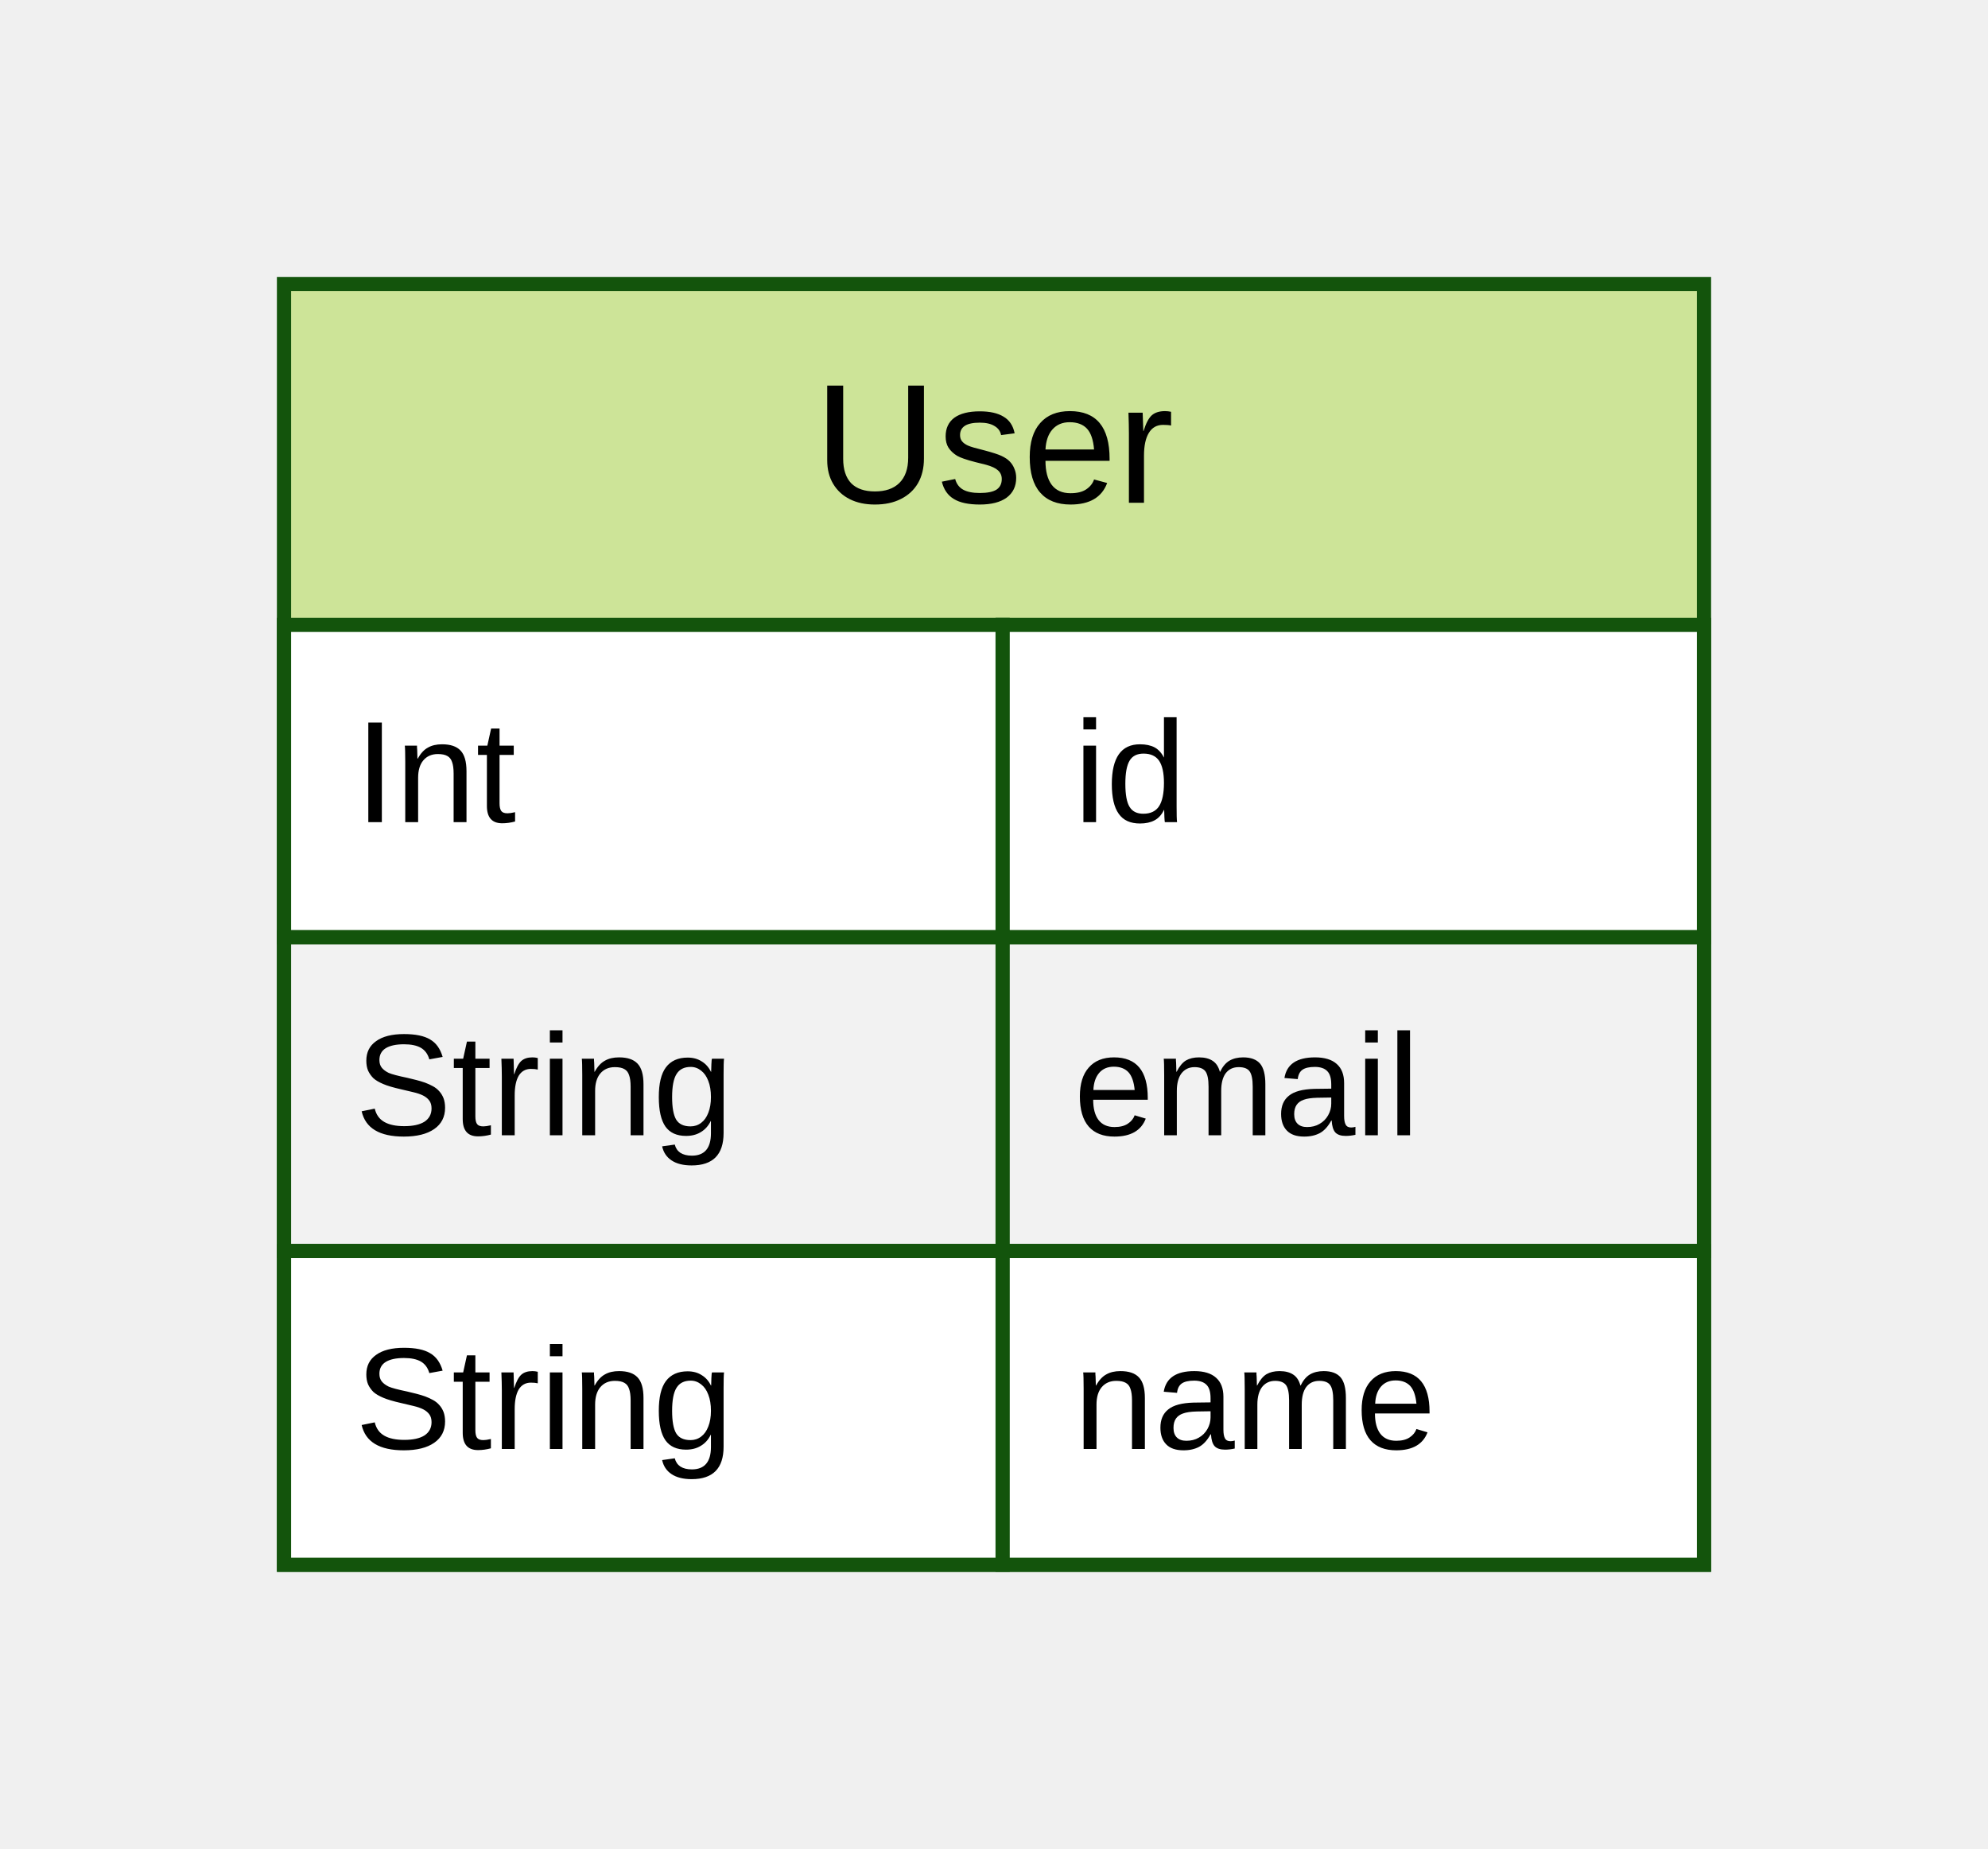
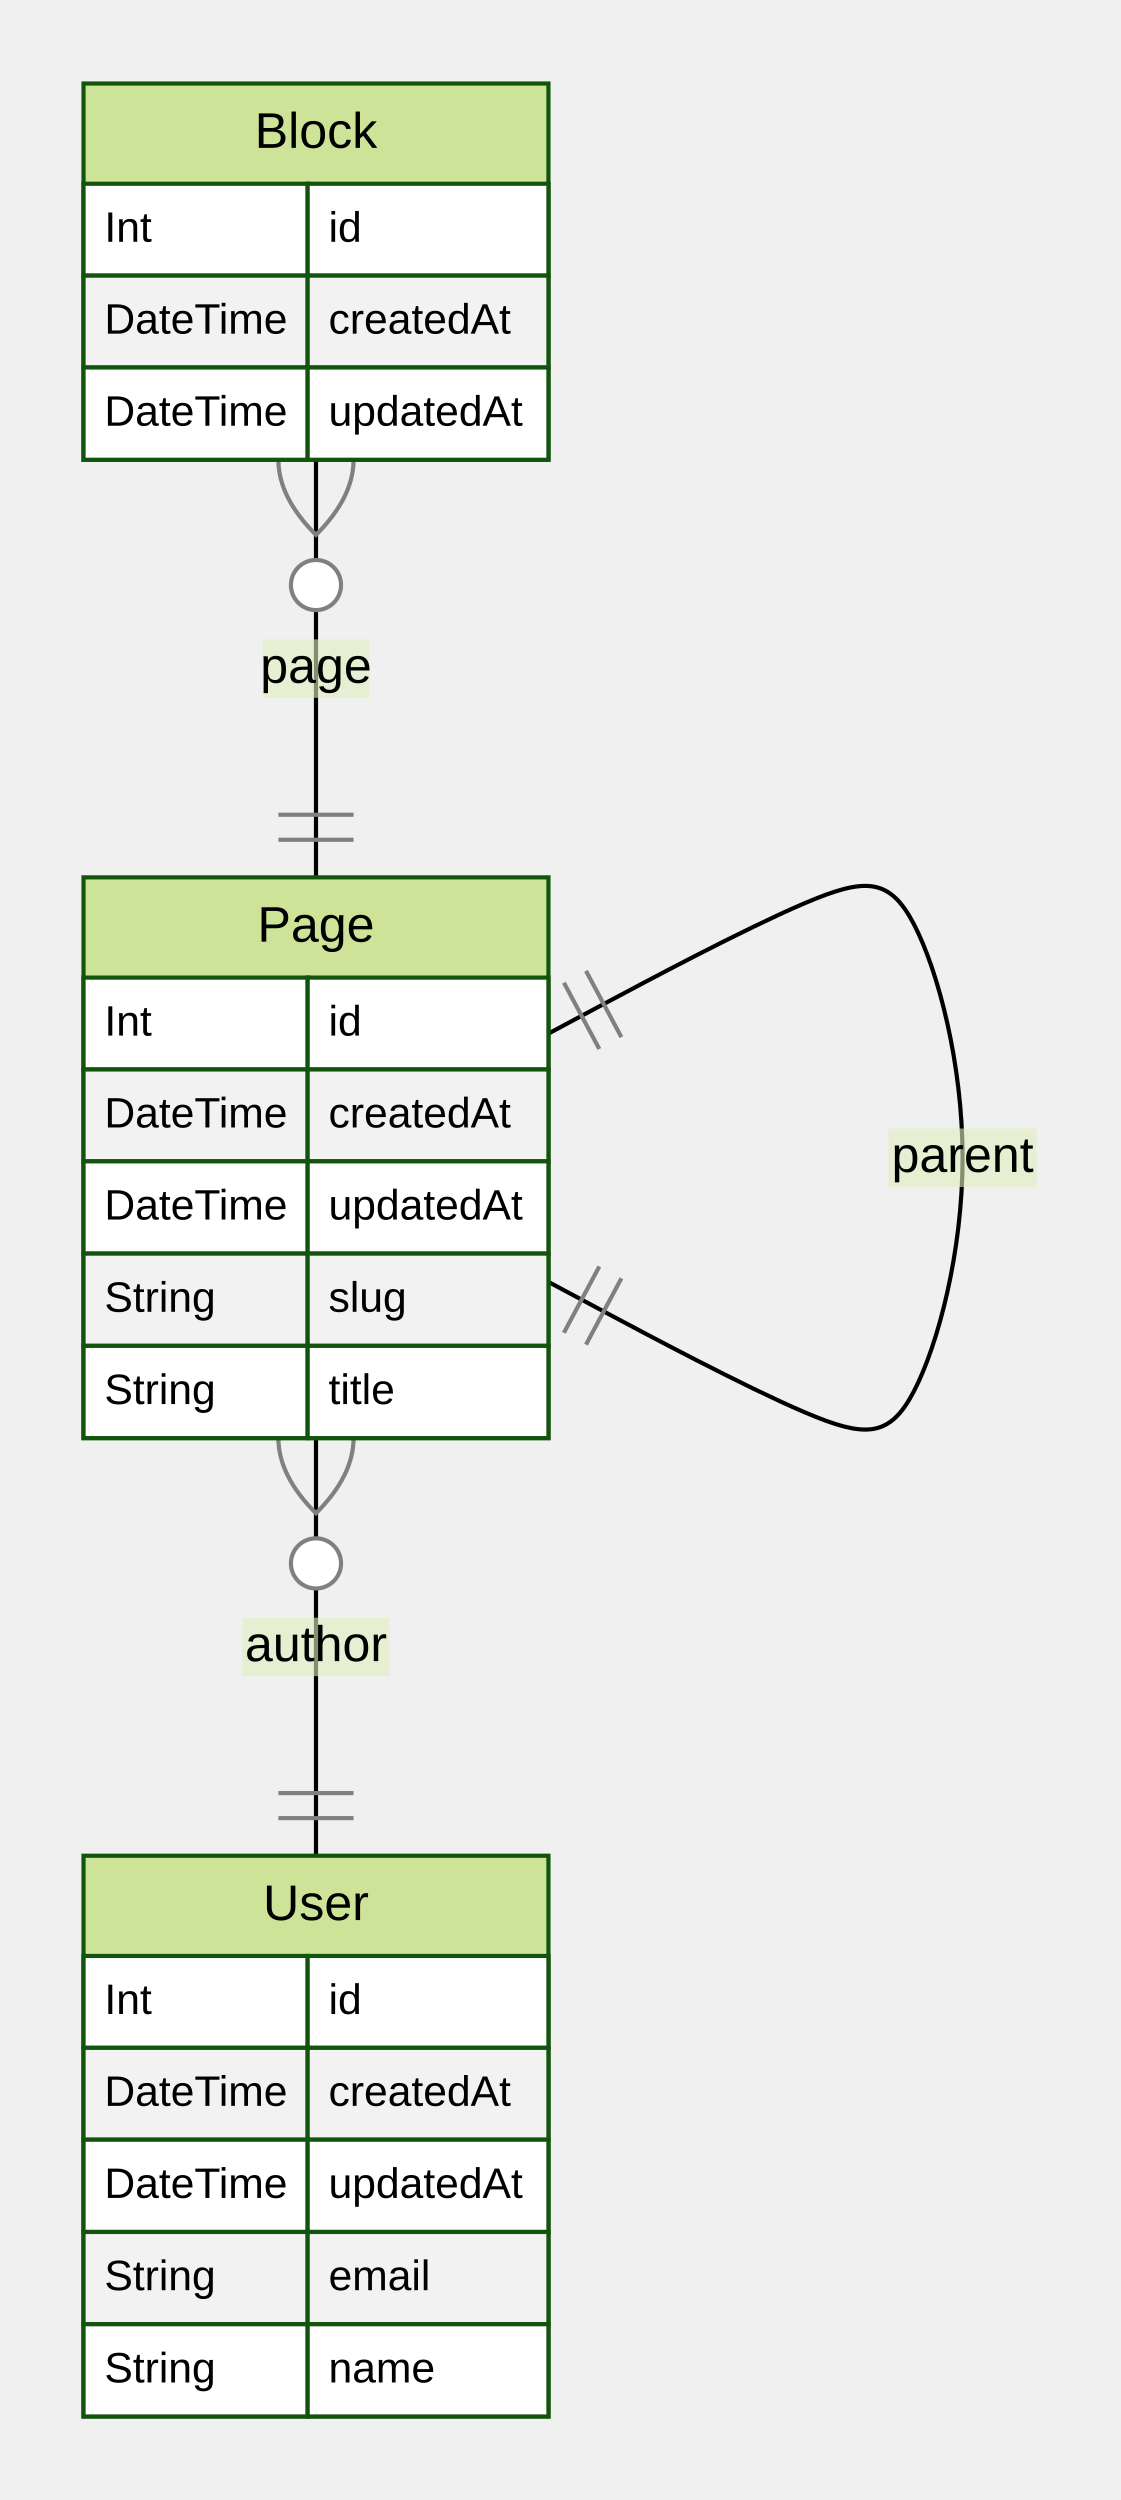
- <svg xmlns="http://www.w3.org/2000/svg" id="mermaid-0" width="100%" height="130.184" style="max-width: 140px; background-color: white;" viewBox="0 0 140 130.184">
+ <svg xmlns="http://www.w3.org/2000/svg" id="mermaid-0" width="100%" height="598.643" style="max-width: 268.253px; background-color: white;" viewBox="0 0 268.253 598.643">
  <style>#mermaid-0 {font-family:"trebuchet ms",verdana,arial,sans-serif;font-size:16px;fill:#000000;}#mermaid-0 .error-icon{fill:#552222;}#mermaid-0 .error-text{fill:#552222;stroke:#552222;}#mermaid-0 .edge-thickness-normal{stroke-width:2px;}#mermaid-0 .edge-thickness-thick{stroke-width:3.5px;}#mermaid-0 .edge-pattern-solid{stroke-dasharray:0;}#mermaid-0 .edge-pattern-dashed{stroke-dasharray:3;}#mermaid-0 .edge-pattern-dotted{stroke-dasharray:2;}#mermaid-0 .marker{fill:#000000;stroke:#000000;}#mermaid-0 .marker.cross{stroke:#000000;}#mermaid-0 svg{font-family:"trebuchet ms",verdana,arial,sans-serif;font-size:16px;}#mermaid-0 .entityBox{fill:#cde498;stroke:#13540c;}#mermaid-0 .attributeBoxOdd{fill:#ffffff;stroke:#13540c;}#mermaid-0 .attributeBoxEven{fill:#f2f2f2;stroke:#13540c;}#mermaid-0 .relationshipLabelBox{fill:hsl(78.158, 58.462%, 84.51%);opacity:0.7;background-color:hsl(78.158, 58.462%, 84.51%);}#mermaid-0 .relationshipLabelBox rect{opacity:0.5;}#mermaid-0 .relationshipLine{stroke:#000000;}#mermaid-0 :root{--mermaid-font-family:"trebuchet ms",verdana,arial,sans-serif;}</style>
  <g />
  <defs>
    <marker id="ONLY_ONE_START" refX="0" refY="9" markerWidth="18" markerHeight="18" orient="auto">
      <path stroke="gray" fill="none" d="M9,0 L9,18 M15,0 L15,18" />
    </marker>
  </defs>
  <defs>
    <marker id="ONLY_ONE_END" refX="18" refY="9" markerWidth="18" markerHeight="18" orient="auto">
      <path stroke="gray" fill="none" d="M3,0 L3,18 M9,0 L9,18" />
    </marker>
  </defs>
  <defs>
    <marker id="ZERO_OR_ONE_START" refX="0" refY="9" markerWidth="30" markerHeight="18" orient="auto">
      <circle stroke="gray" fill="white" cx="21" cy="9" r="6" />
      <path stroke="gray" fill="none" d="M9,0 L9,18" />
    </marker>
  </defs>
  <defs>
    <marker id="ZERO_OR_ONE_END" refX="30" refY="9" markerWidth="30" markerHeight="18" orient="auto">
      <circle stroke="gray" fill="white" cx="9" cy="9" r="6" />
      <path stroke="gray" fill="none" d="M21,0 L21,18" />
    </marker>
  </defs>
  <defs>
    <marker id="ONE_OR_MORE_START" refX="18" refY="18" markerWidth="45" markerHeight="36" orient="auto">
      <path stroke="gray" fill="none" d="M0,18 Q 18,0 36,18 Q 18,36 0,18 M42,9 L42,27" />
    </marker>
  </defs>
  <defs>
    <marker id="ONE_OR_MORE_END" refX="27" refY="18" markerWidth="45" markerHeight="36" orient="auto">
      <path stroke="gray" fill="none" d="M3,9 L3,27 M9,18 Q27,0 45,18 Q27,36 9,18" />
    </marker>
  </defs>
  <defs>
    <marker id="ZERO_OR_MORE_START" refX="18" refY="18" markerWidth="57" markerHeight="36" orient="auto">
      <circle stroke="gray" fill="white" cx="48" cy="18" r="6" />
      <path stroke="gray" fill="none" d="M0,18 Q18,0 36,18 Q18,36 0,18" />
    </marker>
  </defs>
  <defs>
    <marker id="ZERO_OR_MORE_END" refX="39" refY="18" markerWidth="57" markerHeight="36" orient="auto">
      <circle stroke="gray" fill="white" cx="9" cy="18" r="6" />
      <path stroke="gray" fill="none" d="M21,18 Q39,0 57,18 Q39,36 21,18" />
    </marker>
  </defs>
-   <g id="User" transform="translate(20,20 )">
-     <rect class="er entityBox" fill="honeydew" fill-opacity="100%" stroke="gray" x="0" y="0" width="100" height="90.184" />
-     <text class="er entityLabel" id="entity-User" x="0" y="0" dominant-baseline="middle" text-anchor="middle" style="font-family: &quot;trebuchet ms&quot;, verdana, arial, sans-serif;; font-size: 12px" transform="translate(50,12)">User</text>
-     <rect class="er attributeBoxOdd" fill="honeydew" fill-opacity="100%" stroke="gray" x="0" y="24" width="50.609" height="22" />
+   <path class="er relationshipLine" d="M75.664,110.092L75.664,118.425C75.664,126.758,75.664,143.425,75.664,160.092C75.664,176.758,75.664,193.425,75.664,201.758L75.664,210.092" stroke="gray" fill="none" marker-end="url(#ONLY_ONE_END)" marker-start="url(#ZERO_OR_MORE_START)" />
+   <path class="er relationshipLine" d="M75.664,344.367L75.664,352.701C75.664,361.034,75.664,377.701,75.664,394.367C75.664,411.034,75.664,427.701,75.664,436.034L75.664,444.367" stroke="gray" fill="none" marker-end="url(#ONLY_ONE_END)" marker-start="url(#ZERO_OR_MORE_START)" />
+   <path class="er relationshipLine" d="M131.328,247.49L142.995,241.257C154.661,235.024,177.995,222.558,192.578,216.325C207.161,210.092,212.995,210.092,218.828,221.281C224.661,232.471,230.495,254.85,230.495,277.229C230.495,299.609,224.661,321.988,218.828,333.178C212.995,344.367,207.161,344.367,192.578,338.134C177.995,331.901,154.661,319.435,142.995,313.202L131.328,306.969" stroke="gray" fill="none" marker-end="url(#ONLY_ONE_END)" marker-start="url(#ONLY_ONE_START)" />
+   <g id="User" transform="translate(20,444.3672 )">
+     <rect class="er entityBox" fill="honeydew" fill-opacity="100%" stroke="gray" x="0" y="0" width="111.328" height="134.275" />
+     <text class="er entityLabel" id="entity-User" x="0" y="0" dominant-baseline="middle" text-anchor="middle" style="font-family: &quot;trebuchet ms&quot;, verdana, arial, sans-serif;; font-size: 12px" transform="translate(55.66406,12)">User</text>
+     <rect class="er attributeBoxOdd" fill="honeydew" fill-opacity="100%" stroke="gray" x="0" y="24" width="53.672" height="22" />
    <text class="er entityLabel" id="entity-User-attr-1-type" x="0" y="0" dominant-baseline="middle" text-anchor="left" style="font-family: &quot;trebuchet ms&quot;, verdana, arial, sans-serif;; font-size: 10.2px" transform="translate(5,35)">Int</text>
-     <rect class="er attributeBoxOdd" fill="honeydew" fill-opacity="100%" stroke="gray" x="50.609" y="24" width="49.391" height="22" />
-     <text class="er entityLabel" id="entity-User-attr-1-name" x="0" y="0" dominant-baseline="middle" text-anchor="left" style="font-family: &quot;trebuchet ms&quot;, verdana, arial, sans-serif;; font-size: 10.2px" transform="translate(55.60938,35)">id</text>
-     <rect class="er attributeBoxEven" fill="honeydew" fill-opacity="100%" stroke="gray" x="0" y="46" width="50.609" height="22.092" />
-     <text class="er entityLabel" id="entity-User-attr-2-type" x="0" y="0" dominant-baseline="middle" text-anchor="left" style="font-family: &quot;trebuchet ms&quot;, verdana, arial, sans-serif;; font-size: 10.2px" transform="translate(5,57.0459)">String</text>
-     <rect class="er attributeBoxEven" fill="honeydew" fill-opacity="100%" stroke="gray" x="50.609" y="46" width="49.391" height="22.092" />
-     <text class="er entityLabel" id="entity-User-attr-2-name" x="0" y="0" dominant-baseline="middle" text-anchor="left" style="font-family: &quot;trebuchet ms&quot;, verdana, arial, sans-serif;; font-size: 10.2px" transform="translate(55.60938,57.0459)">email</text>
-     <rect class="er attributeBoxOdd" fill="honeydew" fill-opacity="100%" stroke="gray" x="0" y="68.092" width="50.609" height="22.092" />
-     <text class="er entityLabel" id="entity-User-attr-3-type" x="0" y="0" dominant-baseline="middle" text-anchor="left" style="font-family: &quot;trebuchet ms&quot;, verdana, arial, sans-serif;; font-size: 10.2px" transform="translate(5,79.1377)">String</text>
-     <rect class="er attributeBoxOdd" fill="honeydew" fill-opacity="100%" stroke="gray" x="50.609" y="68.092" width="49.391" height="22.092" />
-     <text class="er entityLabel" id="entity-User-attr-3-name" x="0" y="0" dominant-baseline="middle" text-anchor="left" style="font-family: &quot;trebuchet ms&quot;, verdana, arial, sans-serif;; font-size: 10.2px" transform="translate(55.60938,79.1377)">name</text>
+     <rect class="er attributeBoxOdd" fill="honeydew" fill-opacity="100%" stroke="gray" x="53.672" y="24" width="57.656" height="22" />
+     <text class="er entityLabel" id="entity-User-attr-1-name" x="0" y="0" dominant-baseline="middle" text-anchor="left" style="font-family: &quot;trebuchet ms&quot;, verdana, arial, sans-serif;; font-size: 10.2px" transform="translate(58.67188,35)">id</text>
+     <rect class="er attributeBoxEven" fill="honeydew" fill-opacity="100%" stroke="gray" x="0" y="46" width="53.672" height="22" />
+     <text class="er entityLabel" id="entity-User-attr-2-type" x="0" y="0" dominant-baseline="middle" text-anchor="left" style="font-family: &quot;trebuchet ms&quot;, verdana, arial, sans-serif;; font-size: 10.2px" transform="translate(5,57)">DateTime</text>
+     <rect class="er attributeBoxEven" fill="honeydew" fill-opacity="100%" stroke="gray" x="53.672" y="46" width="57.656" height="22" />
+     <text class="er entityLabel" id="entity-User-attr-2-name" x="0" y="0" dominant-baseline="middle" text-anchor="left" style="font-family: &quot;trebuchet ms&quot;, verdana, arial, sans-serif;; font-size: 10.2px" transform="translate(58.67188,57)">createdAt</text>
+     <rect class="er attributeBoxOdd" fill="honeydew" fill-opacity="100%" stroke="gray" x="0" y="68" width="53.672" height="22.092" />
+     <text class="er entityLabel" id="entity-User-attr-3-type" x="0" y="0" dominant-baseline="middle" text-anchor="left" style="font-family: &quot;trebuchet ms&quot;, verdana, arial, sans-serif;; font-size: 10.2px" transform="translate(5,79.0459)">DateTime</text>
+     <rect class="er attributeBoxOdd" fill="honeydew" fill-opacity="100%" stroke="gray" x="53.672" y="68" width="57.656" height="22.092" />
+     <text class="er entityLabel" id="entity-User-attr-3-name" x="0" y="0" dominant-baseline="middle" text-anchor="left" style="font-family: &quot;trebuchet ms&quot;, verdana, arial, sans-serif;; font-size: 10.2px" transform="translate(58.67188,79.0459)">updatedAt</text>
+     <rect class="er attributeBoxEven" fill="honeydew" fill-opacity="100%" stroke="gray" x="0" y="90.092" width="53.672" height="22.092" />
+     <text class="er entityLabel" id="entity-User-attr-4-type" x="0" y="0" dominant-baseline="middle" text-anchor="left" style="font-family: &quot;trebuchet ms&quot;, verdana, arial, sans-serif;; font-size: 10.2px" transform="translate(5,101.1377)">String</text>
+     <rect class="er attributeBoxEven" fill="honeydew" fill-opacity="100%" stroke="gray" x="53.672" y="90.092" width="57.656" height="22.092" />
+     <text class="er entityLabel" id="entity-User-attr-4-name" x="0" y="0" dominant-baseline="middle" text-anchor="left" style="font-family: &quot;trebuchet ms&quot;, verdana, arial, sans-serif;; font-size: 10.2px" transform="translate(58.67188,101.1377)">email</text>
+     <rect class="er attributeBoxOdd" fill="honeydew" fill-opacity="100%" stroke="gray" x="0" y="112.184" width="53.672" height="22.092" />
+     <text class="er entityLabel" id="entity-User-attr-5-type" x="0" y="0" dominant-baseline="middle" text-anchor="left" style="font-family: &quot;trebuchet ms&quot;, verdana, arial, sans-serif;; font-size: 10.2px" transform="translate(5,123.2295)">String</text>
+     <rect class="er attributeBoxOdd" fill="honeydew" fill-opacity="100%" stroke="gray" x="53.672" y="112.184" width="57.656" height="22.092" />
+     <text class="er entityLabel" id="entity-User-attr-5-name" x="0" y="0" dominant-baseline="middle" text-anchor="left" style="font-family: &quot;trebuchet ms&quot;, verdana, arial, sans-serif;; font-size: 10.2px" transform="translate(58.67188,123.2295)">name</text>
  </g>
+   <g id="Block" transform="translate(20,20 )">
+     <rect class="er entityBox" fill="honeydew" fill-opacity="100%" stroke="gray" x="0" y="0" width="111.328" height="90.092" />
+     <text class="er entityLabel" id="entity-Block" x="0" y="0" dominant-baseline="middle" text-anchor="middle" style="font-family: &quot;trebuchet ms&quot;, verdana, arial, sans-serif;; font-size: 12px" transform="translate(55.66406,12)">Block</text>
+     <rect class="er attributeBoxOdd" fill="honeydew" fill-opacity="100%" stroke="gray" x="0" y="24" width="53.672" height="22" />
+     <text class="er entityLabel" id="entity-Block-attr-1-type" x="0" y="0" dominant-baseline="middle" text-anchor="left" style="font-family: &quot;trebuchet ms&quot;, verdana, arial, sans-serif;; font-size: 10.2px" transform="translate(5,35)">Int</text>
+     <rect class="er attributeBoxOdd" fill="honeydew" fill-opacity="100%" stroke="gray" x="53.672" y="24" width="57.656" height="22" />
+     <text class="er entityLabel" id="entity-Block-attr-1-name" x="0" y="0" dominant-baseline="middle" text-anchor="left" style="font-family: &quot;trebuchet ms&quot;, verdana, arial, sans-serif;; font-size: 10.2px" transform="translate(58.67188,35)">id</text>
+     <rect class="er attributeBoxEven" fill="honeydew" fill-opacity="100%" stroke="gray" x="0" y="46" width="53.672" height="22" />
+     <text class="er entityLabel" id="entity-Block-attr-2-type" x="0" y="0" dominant-baseline="middle" text-anchor="left" style="font-family: &quot;trebuchet ms&quot;, verdana, arial, sans-serif;; font-size: 10.2px" transform="translate(5,57)">DateTime</text>
+     <rect class="er attributeBoxEven" fill="honeydew" fill-opacity="100%" stroke="gray" x="53.672" y="46" width="57.656" height="22" />
+     <text class="er entityLabel" id="entity-Block-attr-2-name" x="0" y="0" dominant-baseline="middle" text-anchor="left" style="font-family: &quot;trebuchet ms&quot;, verdana, arial, sans-serif;; font-size: 10.2px" transform="translate(58.67188,57)">createdAt</text>
+     <rect class="er attributeBoxOdd" fill="honeydew" fill-opacity="100%" stroke="gray" x="0" y="68" width="53.672" height="22.092" />
+     <text class="er entityLabel" id="entity-Block-attr-3-type" x="0" y="0" dominant-baseline="middle" text-anchor="left" style="font-family: &quot;trebuchet ms&quot;, verdana, arial, sans-serif;; font-size: 10.2px" transform="translate(5,79.0459)">DateTime</text>
+     <rect class="er attributeBoxOdd" fill="honeydew" fill-opacity="100%" stroke="gray" x="53.672" y="68" width="57.656" height="22.092" />
+     <text class="er entityLabel" id="entity-Block-attr-3-name" x="0" y="0" dominant-baseline="middle" text-anchor="left" style="font-family: &quot;trebuchet ms&quot;, verdana, arial, sans-serif;; font-size: 10.2px" transform="translate(58.67188,79.0459)">updatedAt</text>
+   </g>
+   <g id="Page" transform="translate(20,210.0918 )">
+     <rect class="er entityBox" fill="honeydew" fill-opacity="100%" stroke="gray" x="0" y="0" width="111.328" height="134.275" />
+     <text class="er entityLabel" id="entity-Page" x="0" y="0" dominant-baseline="middle" text-anchor="middle" style="font-family: &quot;trebuchet ms&quot;, verdana, arial, sans-serif;; font-size: 12px" transform="translate(55.66406,12)">Page</text>
+     <rect class="er attributeBoxOdd" fill="honeydew" fill-opacity="100%" stroke="gray" x="0" y="24" width="53.672" height="22" />
+     <text class="er entityLabel" id="entity-Page-attr-1-type" x="0" y="0" dominant-baseline="middle" text-anchor="left" style="font-family: &quot;trebuchet ms&quot;, verdana, arial, sans-serif;; font-size: 10.2px" transform="translate(5,35)">Int</text>
+     <rect class="er attributeBoxOdd" fill="honeydew" fill-opacity="100%" stroke="gray" x="53.672" y="24" width="57.656" height="22" />
+     <text class="er entityLabel" id="entity-Page-attr-1-name" x="0" y="0" dominant-baseline="middle" text-anchor="left" style="font-family: &quot;trebuchet ms&quot;, verdana, arial, sans-serif;; font-size: 10.2px" transform="translate(58.67188,35)">id</text>
+     <rect class="er attributeBoxEven" fill="honeydew" fill-opacity="100%" stroke="gray" x="0" y="46" width="53.672" height="22" />
+     <text class="er entityLabel" id="entity-Page-attr-2-type" x="0" y="0" dominant-baseline="middle" text-anchor="left" style="font-family: &quot;trebuchet ms&quot;, verdana, arial, sans-serif;; font-size: 10.2px" transform="translate(5,57)">DateTime</text>
+     <rect class="er attributeBoxEven" fill="honeydew" fill-opacity="100%" stroke="gray" x="53.672" y="46" width="57.656" height="22" />
+     <text class="er entityLabel" id="entity-Page-attr-2-name" x="0" y="0" dominant-baseline="middle" text-anchor="left" style="font-family: &quot;trebuchet ms&quot;, verdana, arial, sans-serif;; font-size: 10.2px" transform="translate(58.67188,57)">createdAt</text>
+     <rect class="er attributeBoxOdd" fill="honeydew" fill-opacity="100%" stroke="gray" x="0" y="68" width="53.672" height="22.092" />
+     <text class="er entityLabel" id="entity-Page-attr-3-type" x="0" y="0" dominant-baseline="middle" text-anchor="left" style="font-family: &quot;trebuchet ms&quot;, verdana, arial, sans-serif;; font-size: 10.2px" transform="translate(5,79.0459)">DateTime</text>
+     <rect class="er attributeBoxOdd" fill="honeydew" fill-opacity="100%" stroke="gray" x="53.672" y="68" width="57.656" height="22.092" />
+     <text class="er entityLabel" id="entity-Page-attr-3-name" x="0" y="0" dominant-baseline="middle" text-anchor="left" style="font-family: &quot;trebuchet ms&quot;, verdana, arial, sans-serif;; font-size: 10.2px" transform="translate(58.67188,79.0459)">updatedAt</text>
+     <rect class="er attributeBoxEven" fill="honeydew" fill-opacity="100%" stroke="gray" x="0" y="90.092" width="53.672" height="22.092" />
+     <text class="er entityLabel" id="entity-Page-attr-4-type" x="0" y="0" dominant-baseline="middle" text-anchor="left" style="font-family: &quot;trebuchet ms&quot;, verdana, arial, sans-serif;; font-size: 10.2px" transform="translate(5,101.1377)">String</text>
+     <rect class="er attributeBoxEven" fill="honeydew" fill-opacity="100%" stroke="gray" x="53.672" y="90.092" width="57.656" height="22.092" />
+     <text class="er entityLabel" id="entity-Page-attr-4-name" x="0" y="0" dominant-baseline="middle" text-anchor="left" style="font-family: &quot;trebuchet ms&quot;, verdana, arial, sans-serif;; font-size: 10.2px" transform="translate(58.67188,101.1377)">slug</text>
+     <rect class="er attributeBoxOdd" fill="honeydew" fill-opacity="100%" stroke="gray" x="0" y="112.184" width="53.672" height="22.092" />
+     <text class="er entityLabel" id="entity-Page-attr-5-type" x="0" y="0" dominant-baseline="middle" text-anchor="left" style="font-family: &quot;trebuchet ms&quot;, verdana, arial, sans-serif;; font-size: 10.2px" transform="translate(5,123.2295)">String</text>
+     <rect class="er attributeBoxOdd" fill="honeydew" fill-opacity="100%" stroke="gray" x="53.672" y="112.184" width="57.656" height="22.092" />
+     <text class="er entityLabel" id="entity-Page-attr-5-name" x="0" y="0" dominant-baseline="middle" text-anchor="left" style="font-family: &quot;trebuchet ms&quot;, verdana, arial, sans-serif;; font-size: 10.2px" transform="translate(58.67188,123.2295)">title</text>
+   </g>
+   <rect class="er relationshipLabelBox" x="62.883" y="153.092" width="25.562" height="14" fill="white" fill-opacity="85%" />
+   <text class="er relationshipLabel" id="rel1" x="75.664" y="160.092" text-anchor="middle" dominant-baseline="middle" style="font-family: &quot;trebuchet ms&quot;, verdana, arial, sans-serif;; font-size: 12px">page</text>
+   <rect class="er relationshipLabelBox" x="58.023" y="387.367" width="35.281" height="14" fill="white" fill-opacity="85%" />
+   <text class="er relationshipLabel" id="rel2" x="75.664" y="394.367" text-anchor="middle" dominant-baseline="middle" style="font-family: &quot;trebuchet ms&quot;, verdana, arial, sans-serif;; font-size: 12px">author</text>
+   <rect class="er relationshipLabelBox" x="212.737" y="270.23" width="35.516" height="14" fill="white" fill-opacity="85%" />
+   <text class="er relationshipLabel" id="rel3" x="230.495" y="277.23" text-anchor="middle" dominant-baseline="middle" style="font-family: &quot;trebuchet ms&quot;, verdana, arial, sans-serif;; font-size: 12px">parent</text>
</svg>
